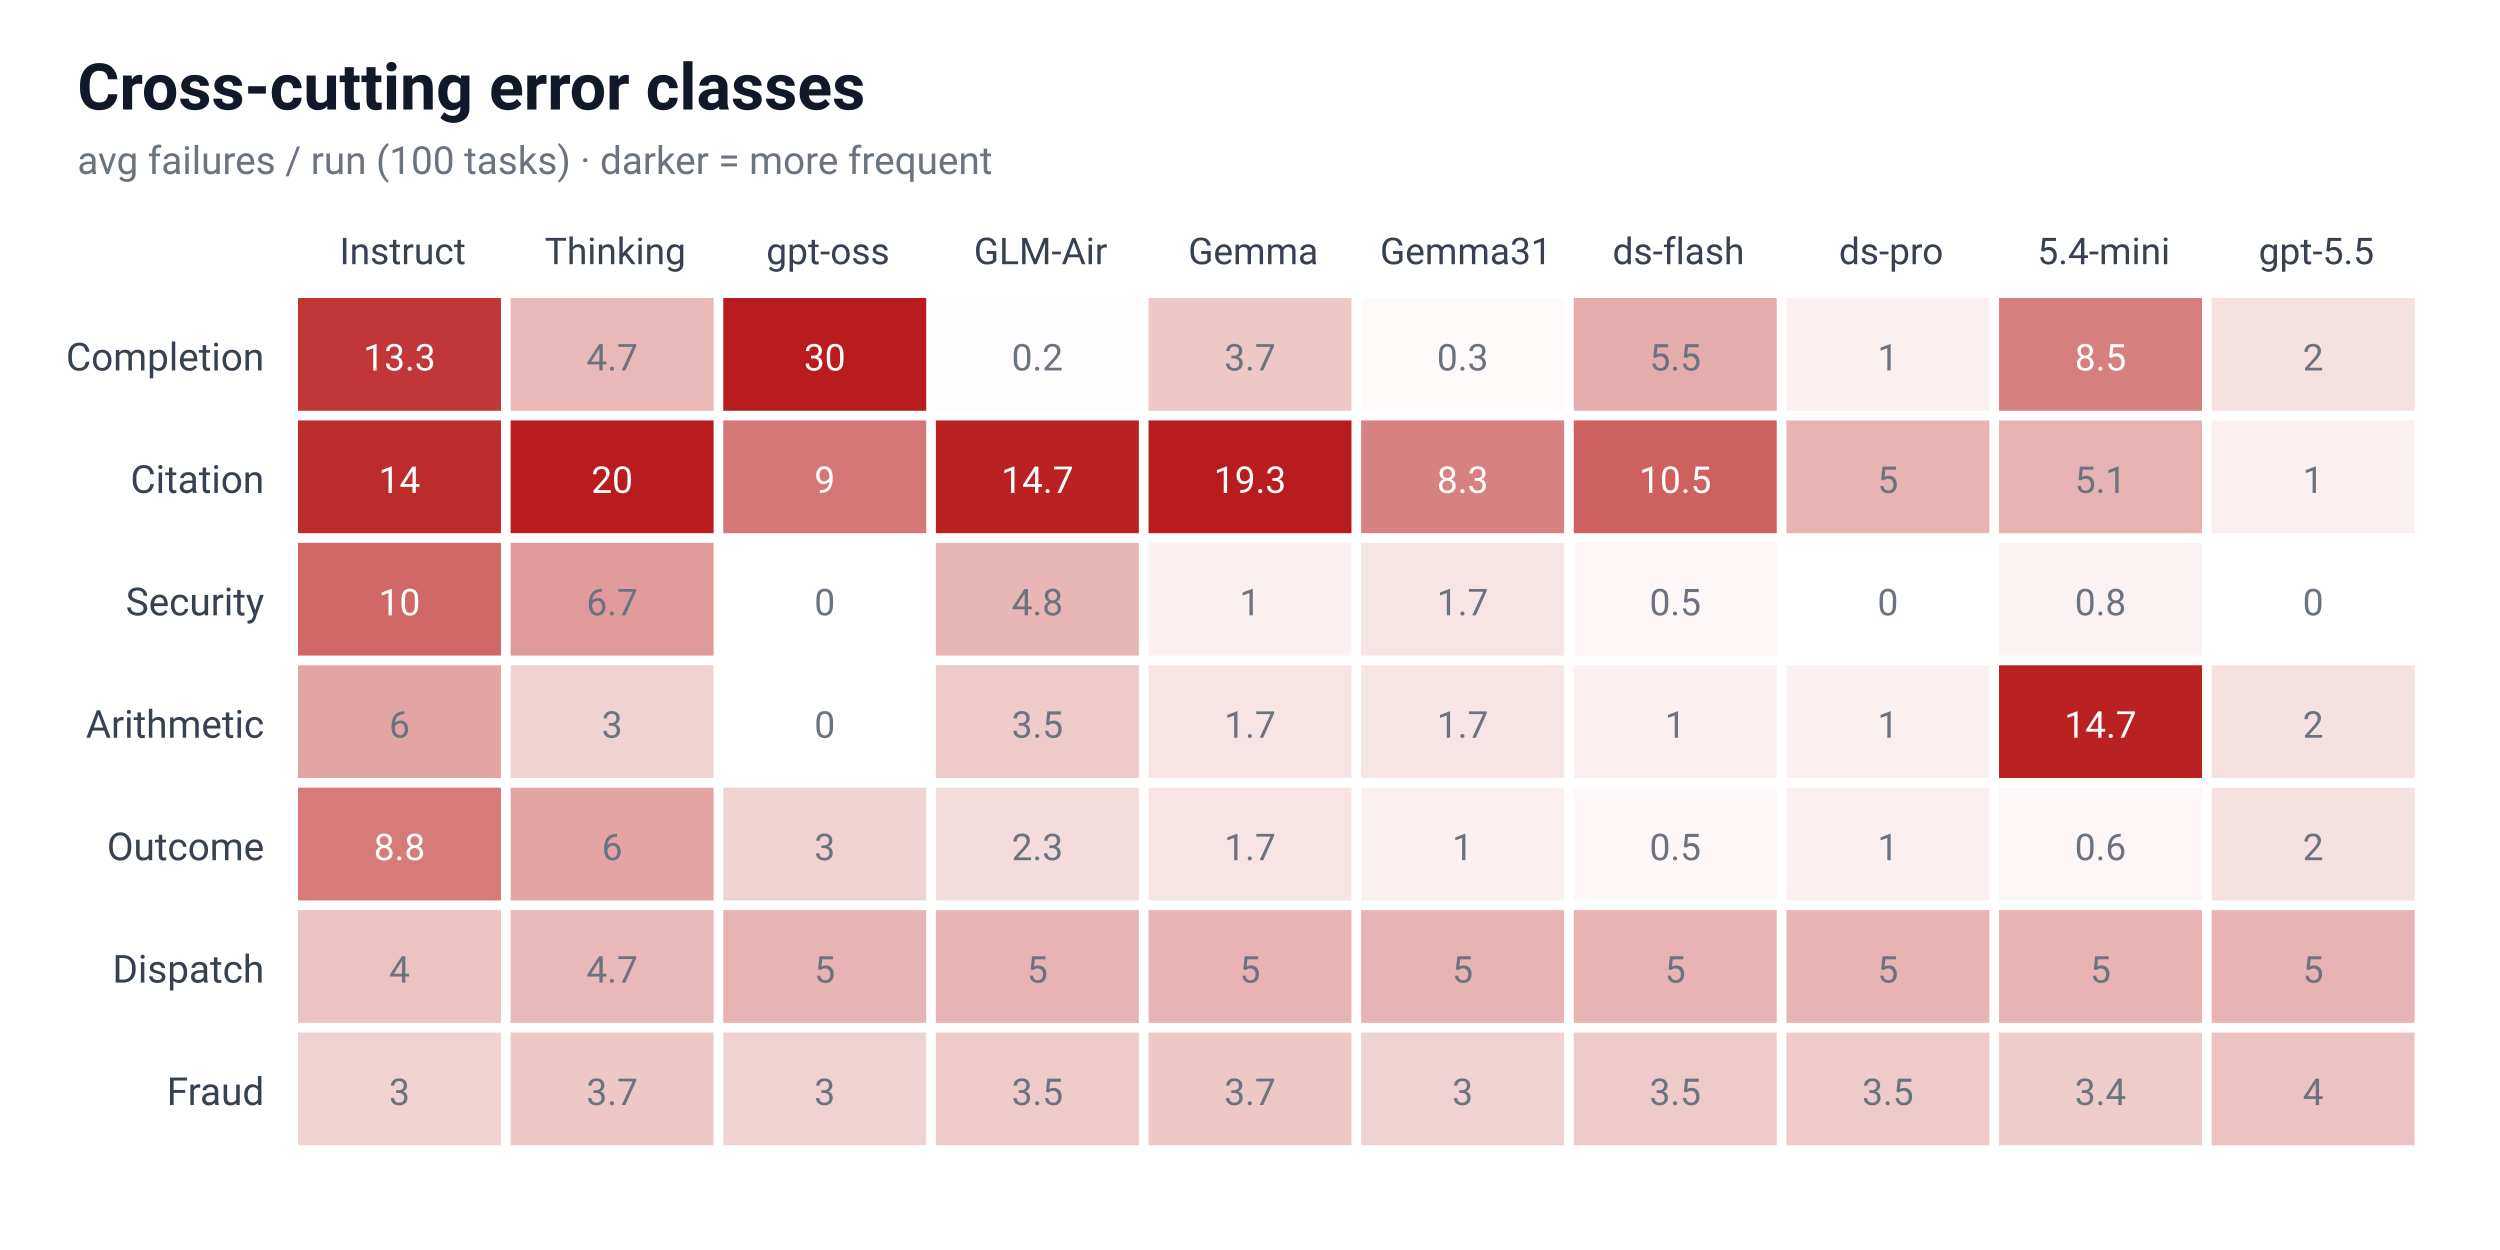
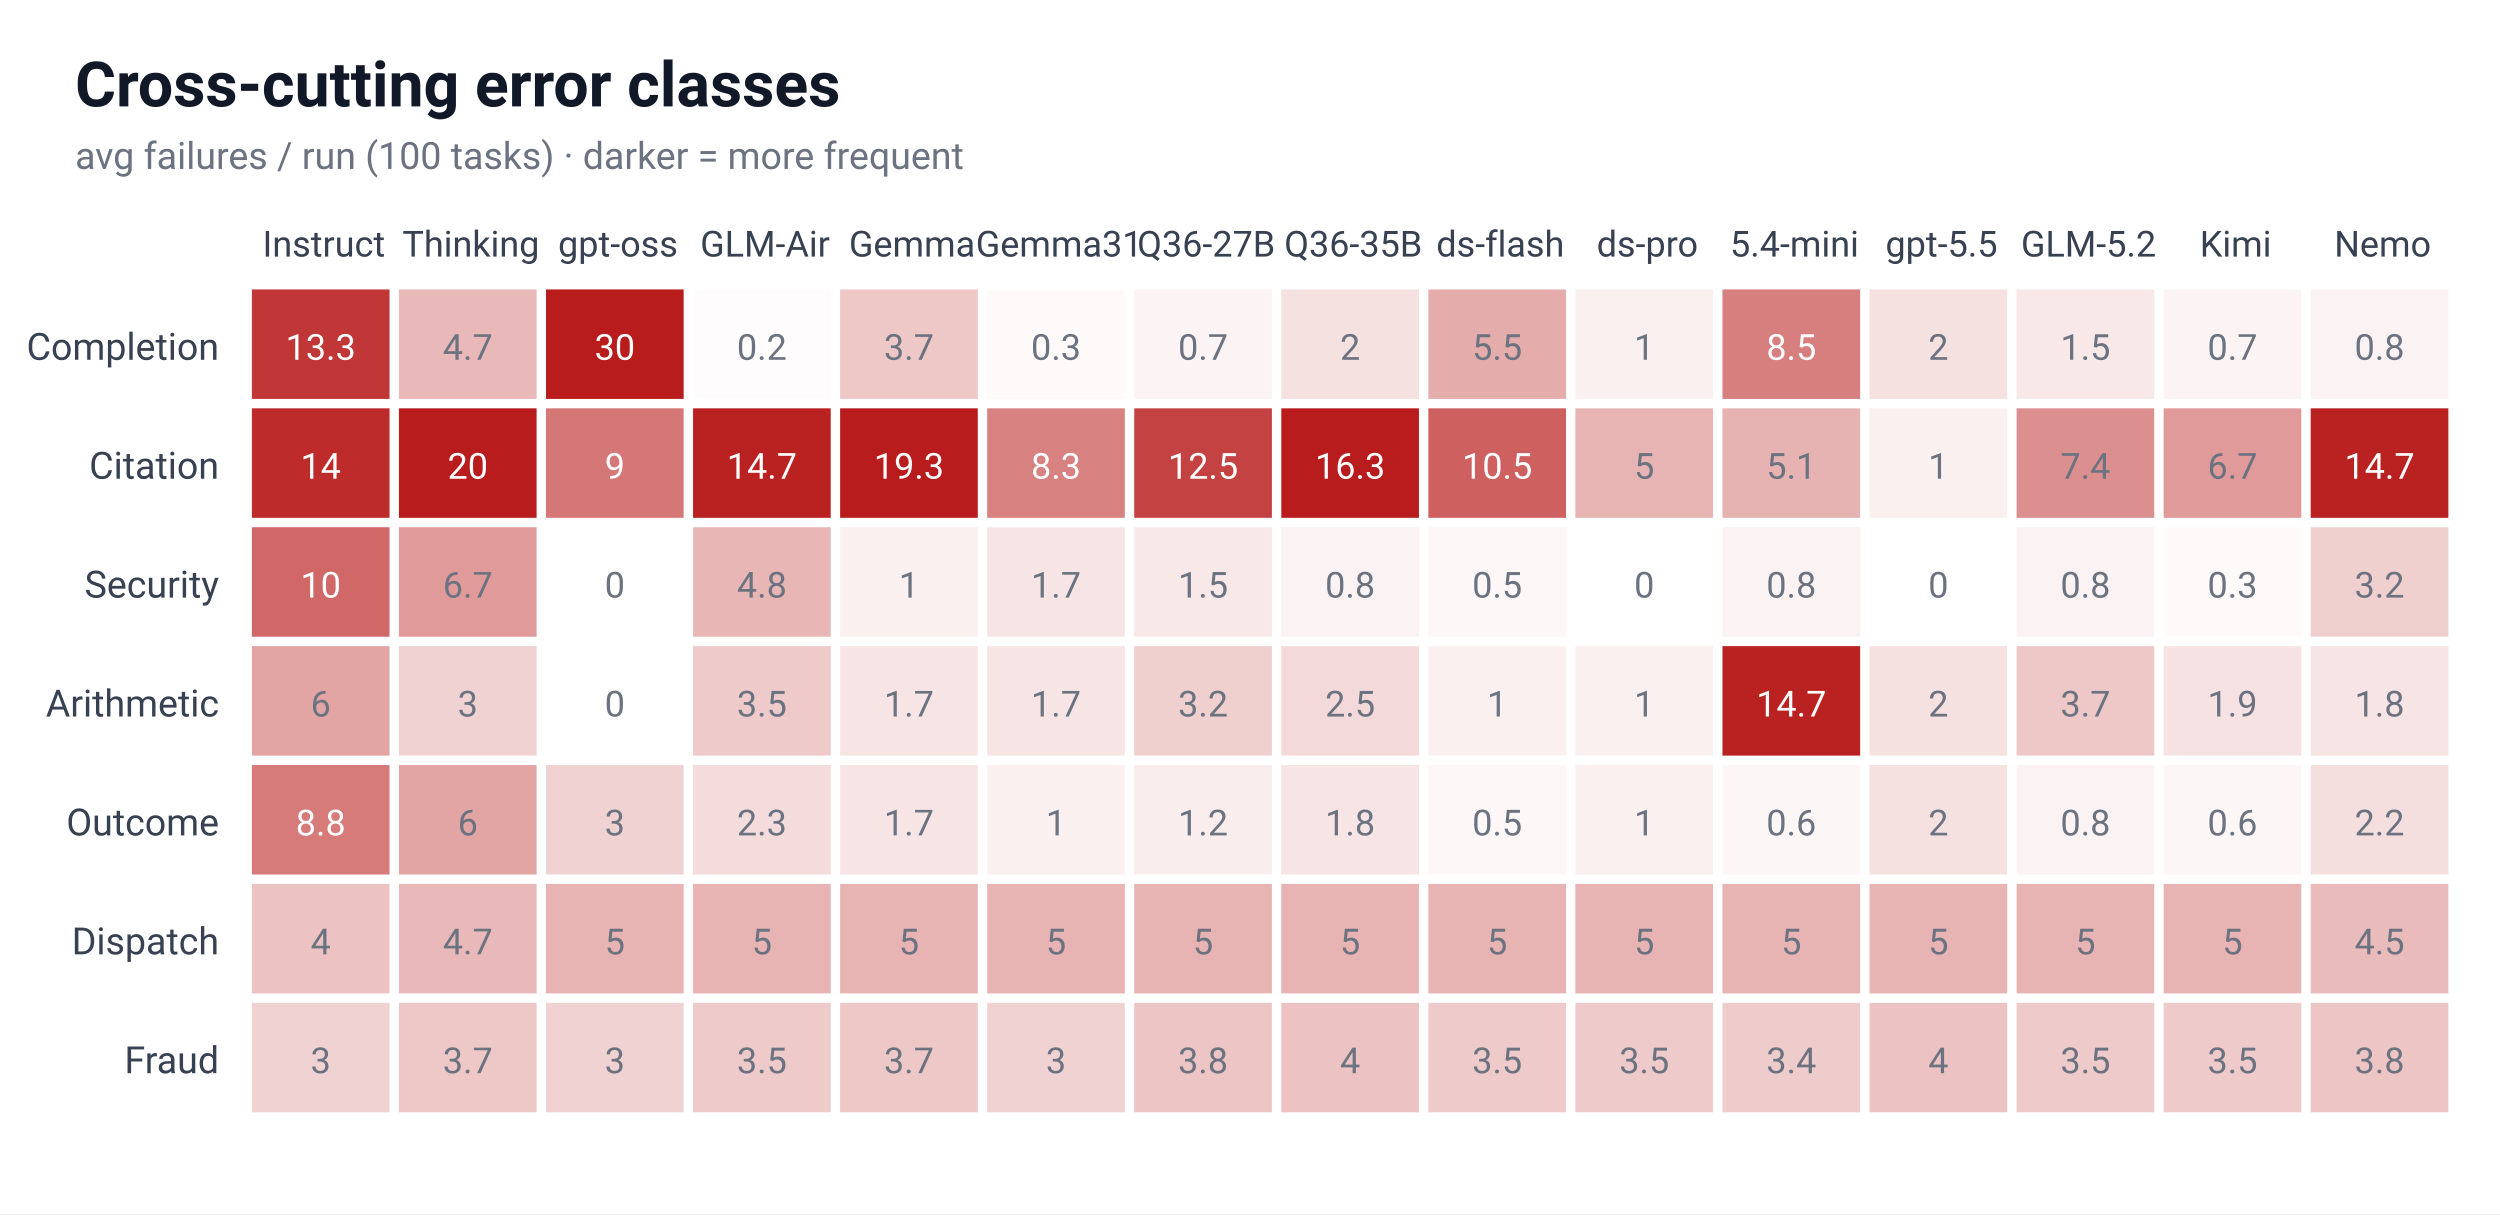
- <svg xmlns="http://www.w3.org/2000/svg" width="776" height="388" font-family="-apple-system,Segoe UI,Roboto,sans-serif">
-   <rect width="776" height="388" fill="#ffffff" />
+ <svg xmlns="http://www.w3.org/2000/svg" width="799" height="388" font-family="-apple-system,Segoe UI,Roboto,sans-serif">
+   <rect width="799" height="388" fill="#ffffff" />
  <text x="24" y="34" font-size="20" font-weight="700" fill="#111827">Cross-cutting error classes</text>
  <text x="24" y="54" font-size="12" fill="#6b7280">avg failures / run (100 tasks) · darker = more frequent</text>
-   <text x="125" y="82" font-size="11.5" fill="#374151" text-anchor="middle">Instruct</text>
-   <text x="191" y="82" font-size="11.5" fill="#374151" text-anchor="middle">Thinking</text>
-   <text x="257" y="82" font-size="11.5" fill="#374151" text-anchor="middle">gpt-oss</text>
-   <text x="323" y="82" font-size="11.5" fill="#374151" text-anchor="middle">GLM-Air</text>
-   <text x="389" y="82" font-size="11.5" fill="#374151" text-anchor="middle">Gemma</text>
-   <text x="455" y="82" font-size="11.5" fill="#374151" text-anchor="middle">Gemma31</text>
-   <text x="521" y="82" font-size="11.5" fill="#374151" text-anchor="middle">ds-flash</text>
-   <text x="587" y="82" font-size="11.5" fill="#374151" text-anchor="middle">ds-pro</text>
-   <text x="653" y="82" font-size="11.5" fill="#374151" text-anchor="middle">5.4-mini</text>
-   <text x="719" y="82" font-size="11.5" fill="#374151" text-anchor="middle">gpt-5.5</text>
-   <text x="82" y="115" font-size="12" fill="#374151" text-anchor="end">Completion</text>
-   <rect x="92" y="92" width="64" height="36" fill="rgb(193,54,54)" stroke="#ffffff" />
-   <text x="124" y="115" font-size="11.5" fill="#ffffff" text-anchor="middle">13.3</text>
-   <rect x="158" y="92" width="64" height="36" fill="rgb(233,184,184)" stroke="#ffffff" />
-   <text x="190" y="115" font-size="11.5" fill="#6b7280" text-anchor="middle">4.7</text>
-   <rect x="224" y="92" width="64" height="36" fill="rgb(185,28,28)" stroke="#ffffff" />
-   <text x="256" y="115" font-size="11.5" fill="#ffffff" text-anchor="middle">30</text>
-   <rect x="290" y="92" width="64" height="36" fill="rgb(254,252,252)" stroke="#ffffff" />
-   <text x="322" y="115" font-size="11.5" fill="#6b7280" text-anchor="middle">0.2</text>
-   <rect x="356" y="92" width="64" height="36" fill="rgb(238,199,199)" stroke="#ffffff" />
-   <text x="388" y="115" font-size="11.5" fill="#6b7280" text-anchor="middle">3.7</text>
-   <rect x="422" y="92" width="64" height="36" fill="rgb(254,250,250)" stroke="#ffffff" />
-   <text x="454" y="115" font-size="11.5" fill="#6b7280" text-anchor="middle">0.3</text>
-   <rect x="488" y="92" width="64" height="36" fill="rgb(229,172,172)" stroke="#ffffff" />
-   <text x="520" y="115" font-size="11.5" fill="#6b7280" text-anchor="middle">5.5</text>
-   <rect x="554" y="92" width="64" height="36" fill="rgb(250,240,240)" stroke="#ffffff" />
-   <text x="586" y="115" font-size="11.5" fill="#6b7280" text-anchor="middle">1</text>
-   <rect x="620" y="92" width="64" height="36" fill="rgb(215,126,126)" stroke="#ffffff" />
-   <text x="652" y="115" font-size="11.5" fill="#ffffff" text-anchor="middle">8.5</text>
-   <rect x="686" y="92" width="64" height="36" fill="rgb(246,225,225)" stroke="#ffffff" />
-   <text x="718" y="115" font-size="11.5" fill="#6b7280" text-anchor="middle">2</text>
-   <text x="82" y="153" font-size="12" fill="#374151" text-anchor="end">Citation</text>
-   <rect x="92" y="130" width="64" height="36" fill="rgb(190,43,43)" stroke="#ffffff" />
-   <text x="124" y="153" font-size="11.5" fill="#ffffff" text-anchor="middle">14</text>
-   <rect x="158" y="130" width="64" height="36" fill="rgb(185,28,28)" stroke="#ffffff" />
-   <text x="190" y="153" font-size="11.5" fill="#ffffff" text-anchor="middle">20</text>
-   <rect x="224" y="130" width="64" height="36" fill="rgb(213,119,119)" stroke="#ffffff" />
-   <text x="256" y="153" font-size="11.5" fill="#ffffff" text-anchor="middle">9</text>
-   <rect x="290" y="130" width="64" height="36" fill="rgb(186,33,33)" stroke="#ffffff" />
-   <text x="322" y="153" font-size="11.5" fill="#ffffff" text-anchor="middle">14.7</text>
-   <rect x="356" y="130" width="64" height="36" fill="rgb(185,28,28)" stroke="#ffffff" />
-   <text x="388" y="153" font-size="11.5" fill="#ffffff" text-anchor="middle">19.3</text>
-   <rect x="422" y="130" width="64" height="36" fill="rgb(216,129,129)" stroke="#ffffff" />
-   <text x="454" y="153" font-size="11.5" fill="#ffffff" text-anchor="middle">8.3</text>
-   <rect x="488" y="130" width="64" height="36" fill="rgb(206,96,96)" stroke="#ffffff" />
-   <text x="520" y="153" font-size="11.5" fill="#ffffff" text-anchor="middle">10.5</text>
-   <rect x="554" y="130" width="64" height="36" fill="rgb(232,179,179)" stroke="#ffffff" />
-   <text x="586" y="153" font-size="11.5" fill="#6b7280" text-anchor="middle">5</text>
-   <rect x="620" y="130" width="64" height="36" fill="rgb(231,178,178)" stroke="#ffffff" />
-   <text x="652" y="153" font-size="11.5" fill="#6b7280" text-anchor="middle">5.1</text>
-   <rect x="686" y="130" width="64" height="36" fill="rgb(250,240,240)" stroke="#ffffff" />
-   <text x="718" y="153" font-size="11.5" fill="#6b7280" text-anchor="middle">1</text>
-   <text x="82" y="191" font-size="12" fill="#374151" text-anchor="end">Security</text>
-   <rect x="92" y="168" width="64" height="36" fill="rgb(208,104,104)" stroke="#ffffff" />
-   <text x="124" y="191" font-size="11.5" fill="#ffffff" text-anchor="middle">10</text>
-   <rect x="158" y="168" width="64" height="36" fill="rgb(224,154,154)" stroke="#ffffff" />
-   <text x="190" y="191" font-size="11.5" fill="#6b7280" text-anchor="middle">6.7</text>
-   <rect x="224" y="168" width="64" height="36" fill="rgb(255,255,255)" stroke="#ffffff" />
-   <text x="256" y="191" font-size="11.5" fill="#6b7280" text-anchor="middle">0</text>
-   <rect x="290" y="168" width="64" height="36" fill="rgb(233,182,182)" stroke="#ffffff" />
-   <text x="322" y="191" font-size="11.5" fill="#6b7280" text-anchor="middle">4.8</text>
-   <rect x="356" y="168" width="64" height="36" fill="rgb(250,240,240)" stroke="#ffffff" />
-   <text x="388" y="191" font-size="11.5" fill="#6b7280" text-anchor="middle">1</text>
-   <rect x="422" y="168" width="64" height="36" fill="rgb(247,229,229)" stroke="#ffffff" />
-   <text x="454" y="191" font-size="11.5" fill="#6b7280" text-anchor="middle">1.7</text>
-   <rect x="488" y="168" width="64" height="36" fill="rgb(253,247,247)" stroke="#ffffff" />
-   <text x="520" y="191" font-size="11.5" fill="#6b7280" text-anchor="middle">0.5</text>
-   <rect x="554" y="168" width="64" height="36" fill="rgb(255,255,255)" stroke="#ffffff" />
-   <text x="586" y="191" font-size="11.5" fill="#6b7280" text-anchor="middle">0</text>
-   <rect x="620" y="168" width="64" height="36" fill="rgb(251,243,243)" stroke="#ffffff" />
-   <text x="652" y="191" font-size="11.5" fill="#6b7280" text-anchor="middle">0.8</text>
-   <rect x="686" y="168" width="64" height="36" fill="rgb(255,255,255)" stroke="#ffffff" />
-   <text x="718" y="191" font-size="11.5" fill="#6b7280" text-anchor="middle">0</text>
-   <text x="82" y="229" font-size="12" fill="#374151" text-anchor="end">Arithmetic</text>
-   <rect x="92" y="206" width="64" height="36" fill="rgb(227,164,164)" stroke="#ffffff" />
-   <text x="124" y="229" font-size="11.5" fill="#6b7280" text-anchor="middle">6</text>
-   <rect x="158" y="206" width="64" height="36" fill="rgb(241,210,210)" stroke="#ffffff" />
-   <text x="190" y="229" font-size="11.5" fill="#6b7280" text-anchor="middle">3</text>
-   <rect x="224" y="206" width="64" height="36" fill="rgb(255,255,255)" stroke="#ffffff" />
-   <text x="256" y="229" font-size="11.5" fill="#6b7280" text-anchor="middle">0</text>
-   <rect x="290" y="206" width="64" height="36" fill="rgb(239,202,202)" stroke="#ffffff" />
-   <text x="322" y="229" font-size="11.5" fill="#6b7280" text-anchor="middle">3.5</text>
-   <rect x="356" y="206" width="64" height="36" fill="rgb(247,229,229)" stroke="#ffffff" />
-   <text x="388" y="229" font-size="11.5" fill="#6b7280" text-anchor="middle">1.7</text>
-   <rect x="422" y="206" width="64" height="36" fill="rgb(247,229,229)" stroke="#ffffff" />
-   <text x="454" y="229" font-size="11.5" fill="#6b7280" text-anchor="middle">1.7</text>
-   <rect x="488" y="206" width="64" height="36" fill="rgb(250,240,240)" stroke="#ffffff" />
-   <text x="520" y="229" font-size="11.5" fill="#6b7280" text-anchor="middle">1</text>
-   <rect x="554" y="206" width="64" height="36" fill="rgb(250,240,240)" stroke="#ffffff" />
-   <text x="586" y="229" font-size="11.5" fill="#6b7280" text-anchor="middle">1</text>
-   <rect x="620" y="206" width="64" height="36" fill="rgb(186,33,33)" stroke="#ffffff" />
-   <text x="652" y="229" font-size="11.5" fill="#ffffff" text-anchor="middle">14.7</text>
-   <rect x="686" y="206" width="64" height="36" fill="rgb(246,225,225)" stroke="#ffffff" />
-   <text x="718" y="229" font-size="11.5" fill="#6b7280" text-anchor="middle">2</text>
-   <text x="82" y="267" font-size="12" fill="#374151" text-anchor="end">Outcome</text>
-   <rect x="92" y="244" width="64" height="36" fill="rgb(214,122,122)" stroke="#ffffff" />
-   <text x="124" y="267" font-size="11.5" fill="#ffffff" text-anchor="middle">8.8</text>
-   <rect x="158" y="244" width="64" height="36" fill="rgb(227,164,164)" stroke="#ffffff" />
-   <text x="190" y="267" font-size="11.5" fill="#6b7280" text-anchor="middle">6</text>
-   <rect x="224" y="244" width="64" height="36" fill="rgb(241,210,210)" stroke="#ffffff" />
-   <text x="256" y="267" font-size="11.5" fill="#6b7280" text-anchor="middle">3</text>
-   <rect x="290" y="244" width="64" height="36" fill="rgb(244,220,220)" stroke="#ffffff" />
-   <text x="322" y="267" font-size="11.5" fill="#6b7280" text-anchor="middle">2.3</text>
-   <rect x="356" y="244" width="64" height="36" fill="rgb(247,229,229)" stroke="#ffffff" />
-   <text x="388" y="267" font-size="11.5" fill="#6b7280" text-anchor="middle">1.7</text>
-   <rect x="422" y="244" width="64" height="36" fill="rgb(250,240,240)" stroke="#ffffff" />
-   <text x="454" y="267" font-size="11.5" fill="#6b7280" text-anchor="middle">1</text>
-   <rect x="488" y="244" width="64" height="36" fill="rgb(253,247,247)" stroke="#ffffff" />
-   <text x="520" y="267" font-size="11.5" fill="#6b7280" text-anchor="middle">0.5</text>
-   <rect x="554" y="244" width="64" height="36" fill="rgb(250,240,240)" stroke="#ffffff" />
-   <text x="586" y="267" font-size="11.5" fill="#6b7280" text-anchor="middle">1</text>
-   <rect x="620" y="244" width="64" height="36" fill="rgb(252,246,246)" stroke="#ffffff" />
-   <text x="652" y="267" font-size="11.5" fill="#6b7280" text-anchor="middle">0.6</text>
-   <rect x="686" y="244" width="64" height="36" fill="rgb(246,225,225)" stroke="#ffffff" />
-   <text x="718" y="267" font-size="11.5" fill="#6b7280" text-anchor="middle">2</text>
-   <text x="82" y="305" font-size="12" fill="#374151" text-anchor="end">Dispatch</text>
-   <rect x="92" y="282" width="64" height="36" fill="rgb(236,194,194)" stroke="#ffffff" />
-   <text x="124" y="305" font-size="11.5" fill="#6b7280" text-anchor="middle">4</text>
-   <rect x="158" y="282" width="64" height="36" fill="rgb(233,184,184)" stroke="#ffffff" />
-   <text x="190" y="305" font-size="11.5" fill="#6b7280" text-anchor="middle">4.7</text>
-   <rect x="224" y="282" width="64" height="36" fill="rgb(232,179,179)" stroke="#ffffff" />
-   <text x="256" y="305" font-size="11.5" fill="#6b7280" text-anchor="middle">5</text>
-   <rect x="290" y="282" width="64" height="36" fill="rgb(232,179,179)" stroke="#ffffff" />
-   <text x="322" y="305" font-size="11.5" fill="#6b7280" text-anchor="middle">5</text>
-   <rect x="356" y="282" width="64" height="36" fill="rgb(232,179,179)" stroke="#ffffff" />
-   <text x="388" y="305" font-size="11.5" fill="#6b7280" text-anchor="middle">5</text>
-   <rect x="422" y="282" width="64" height="36" fill="rgb(232,179,179)" stroke="#ffffff" />
-   <text x="454" y="305" font-size="11.5" fill="#6b7280" text-anchor="middle">5</text>
-   <rect x="488" y="282" width="64" height="36" fill="rgb(232,179,179)" stroke="#ffffff" />
-   <text x="520" y="305" font-size="11.5" fill="#6b7280" text-anchor="middle">5</text>
-   <rect x="554" y="282" width="64" height="36" fill="rgb(232,179,179)" stroke="#ffffff" />
-   <text x="586" y="305" font-size="11.5" fill="#6b7280" text-anchor="middle">5</text>
-   <rect x="620" y="282" width="64" height="36" fill="rgb(232,179,179)" stroke="#ffffff" />
-   <text x="652" y="305" font-size="11.5" fill="#6b7280" text-anchor="middle">5</text>
-   <rect x="686" y="282" width="64" height="36" fill="rgb(232,179,179)" stroke="#ffffff" />
-   <text x="718" y="305" font-size="11.5" fill="#6b7280" text-anchor="middle">5</text>
-   <text x="82" y="343" font-size="12" fill="#374151" text-anchor="end">Fraud</text>
-   <rect x="92" y="320" width="64" height="36" fill="rgb(241,210,210)" stroke="#ffffff" />
-   <text x="124" y="343" font-size="11.5" fill="#6b7280" text-anchor="middle">3</text>
-   <rect x="158" y="320" width="64" height="36" fill="rgb(238,199,199)" stroke="#ffffff" />
-   <text x="190" y="343" font-size="11.5" fill="#6b7280" text-anchor="middle">3.7</text>
-   <rect x="224" y="320" width="64" height="36" fill="rgb(241,210,210)" stroke="#ffffff" />
-   <text x="256" y="343" font-size="11.5" fill="#6b7280" text-anchor="middle">3</text>
-   <rect x="290" y="320" width="64" height="36" fill="rgb(239,202,202)" stroke="#ffffff" />
-   <text x="322" y="343" font-size="11.5" fill="#6b7280" text-anchor="middle">3.5</text>
-   <rect x="356" y="320" width="64" height="36" fill="rgb(238,199,199)" stroke="#ffffff" />
-   <text x="388" y="343" font-size="11.5" fill="#6b7280" text-anchor="middle">3.7</text>
-   <rect x="422" y="320" width="64" height="36" fill="rgb(241,210,210)" stroke="#ffffff" />
-   <text x="454" y="343" font-size="11.5" fill="#6b7280" text-anchor="middle">3</text>
-   <rect x="488" y="320" width="64" height="36" fill="rgb(239,202,202)" stroke="#ffffff" />
-   <text x="520" y="343" font-size="11.5" fill="#6b7280" text-anchor="middle">3.5</text>
-   <rect x="554" y="320" width="64" height="36" fill="rgb(239,202,202)" stroke="#ffffff" />
-   <text x="586" y="343" font-size="11.5" fill="#6b7280" text-anchor="middle">3.5</text>
-   <rect x="620" y="320" width="64" height="36" fill="rgb(239,204,204)" stroke="#ffffff" />
-   <text x="652" y="343" font-size="11.5" fill="#6b7280" text-anchor="middle">3.4</text>
-   <rect x="686" y="320" width="64" height="36" fill="rgb(236,194,194)" stroke="#ffffff" />
-   <text x="718" y="343" font-size="11.5" fill="#6b7280" text-anchor="middle">4</text>
+   <text x="103.5" y="82" font-size="11.5" fill="#374151" text-anchor="middle">Instruct</text>
+   <text x="150.5" y="82" font-size="11.5" fill="#374151" text-anchor="middle">Thinking</text>
+   <text x="197.5" y="82" font-size="11.5" fill="#374151" text-anchor="middle">gpt-oss</text>
+   <text x="244.5" y="82" font-size="11.5" fill="#374151" text-anchor="middle">GLM-Air</text>
+   <text x="291.5" y="82" font-size="11.5" fill="#374151" text-anchor="middle">Gemma</text>
+   <text x="338.5" y="82" font-size="11.5" fill="#374151" text-anchor="middle">Gemma31</text>
+   <text x="385.5" y="82" font-size="11.5" fill="#374151" text-anchor="middle">Q36-27B</text>
+   <text x="432.5" y="82" font-size="11.5" fill="#374151" text-anchor="middle">Q36-35B</text>
+   <text x="479.5" y="82" font-size="11.5" fill="#374151" text-anchor="middle">ds-flash</text>
+   <text x="526.5" y="82" font-size="11.5" fill="#374151" text-anchor="middle">ds-pro</text>
+   <text x="573.5" y="82" font-size="11.5" fill="#374151" text-anchor="middle">5.4-mini</text>
+   <text x="620.5" y="82" font-size="11.5" fill="#374151" text-anchor="middle">gpt-5.5</text>
+   <text x="667.5" y="82" font-size="11.5" fill="#374151" text-anchor="middle">GLM-5.2</text>
+   <text x="714.5" y="82" font-size="11.5" fill="#374151" text-anchor="middle">Kimi</text>
+   <text x="761.5" y="82" font-size="11.5" fill="#374151" text-anchor="middle">Nemo</text>
+   <text x="70" y="115" font-size="12" fill="#374151" text-anchor="end">Completion</text>
+   <rect x="80" y="92" width="45" height="36" fill="rgb(193,54,54)" stroke="#ffffff" />
+   <text x="102.5" y="115" font-size="11.5" fill="#ffffff" text-anchor="middle">13.3</text>
+   <rect x="127" y="92" width="45" height="36" fill="rgb(233,184,184)" stroke="#ffffff" />
+   <text x="149.5" y="115" font-size="11.5" fill="#6b7280" text-anchor="middle">4.7</text>
+   <rect x="174" y="92" width="45" height="36" fill="rgb(185,28,28)" stroke="#ffffff" />
+   <text x="196.5" y="115" font-size="11.5" fill="#ffffff" text-anchor="middle">30</text>
+   <rect x="221" y="92" width="45" height="36" fill="rgb(254,252,252)" stroke="#ffffff" />
+   <text x="243.5" y="115" font-size="11.5" fill="#6b7280" text-anchor="middle">0.2</text>
+   <rect x="268" y="92" width="45" height="36" fill="rgb(238,199,199)" stroke="#ffffff" />
+   <text x="290.5" y="115" font-size="11.5" fill="#6b7280" text-anchor="middle">3.7</text>
+   <rect x="315" y="92" width="45" height="36" fill="rgb(254,250,250)" stroke="#ffffff" />
+   <text x="337.5" y="115" font-size="11.5" fill="#6b7280" text-anchor="middle">0.3</text>
+   <rect x="362" y="92" width="45" height="36" fill="rgb(252,244,244)" stroke="#ffffff" />
+   <text x="384.5" y="115" font-size="11.5" fill="#6b7280" text-anchor="middle">0.7</text>
+   <rect x="409" y="92" width="45" height="36" fill="rgb(246,225,225)" stroke="#ffffff" />
+   <text x="431.5" y="115" font-size="11.5" fill="#6b7280" text-anchor="middle">2</text>
+   <rect x="456" y="92" width="45" height="36" fill="rgb(229,172,172)" stroke="#ffffff" />
+   <text x="478.5" y="115" font-size="11.5" fill="#6b7280" text-anchor="middle">5.5</text>
+   <rect x="503" y="92" width="45" height="36" fill="rgb(250,240,240)" stroke="#ffffff" />
+   <text x="525.5" y="115" font-size="11.5" fill="#6b7280" text-anchor="middle">1</text>
+   <rect x="550" y="92" width="45" height="36" fill="rgb(215,126,126)" stroke="#ffffff" />
+   <text x="572.5" y="115" font-size="11.5" fill="#ffffff" text-anchor="middle">8.5</text>
+   <rect x="597" y="92" width="45" height="36" fill="rgb(246,225,225)" stroke="#ffffff" />
+   <text x="619.5" y="115" font-size="11.5" fill="#6b7280" text-anchor="middle">2</text>
+   <rect x="644" y="92" width="45" height="36" fill="rgb(248,232,232)" stroke="#ffffff" />
+   <text x="666.5" y="115" font-size="11.5" fill="#6b7280" text-anchor="middle">1.5</text>
+   <rect x="691" y="92" width="45" height="36" fill="rgb(252,244,244)" stroke="#ffffff" />
+   <text x="713.5" y="115" font-size="11.5" fill="#6b7280" text-anchor="middle">0.7</text>
+   <rect x="738" y="92" width="45" height="36" fill="rgb(251,243,243)" stroke="#ffffff" />
+   <text x="760.5" y="115" font-size="11.5" fill="#6b7280" text-anchor="middle">0.8</text>
+   <text x="70" y="153" font-size="12" fill="#374151" text-anchor="end">Citation</text>
+   <rect x="80" y="130" width="45" height="36" fill="rgb(190,43,43)" stroke="#ffffff" />
+   <text x="102.5" y="153" font-size="11.5" fill="#ffffff" text-anchor="middle">14</text>
+   <rect x="127" y="130" width="45" height="36" fill="rgb(185,28,28)" stroke="#ffffff" />
+   <text x="149.5" y="153" font-size="11.5" fill="#ffffff" text-anchor="middle">20</text>
+   <rect x="174" y="130" width="45" height="36" fill="rgb(213,119,119)" stroke="#ffffff" />
+   <text x="196.5" y="153" font-size="11.5" fill="#ffffff" text-anchor="middle">9</text>
+   <rect x="221" y="130" width="45" height="36" fill="rgb(186,33,33)" stroke="#ffffff" />
+   <text x="243.5" y="153" font-size="11.5" fill="#ffffff" text-anchor="middle">14.7</text>
+   <rect x="268" y="130" width="45" height="36" fill="rgb(185,28,28)" stroke="#ffffff" />
+   <text x="290.5" y="153" font-size="11.5" fill="#ffffff" text-anchor="middle">19.3</text>
+   <rect x="315" y="130" width="45" height="36" fill="rgb(216,129,129)" stroke="#ffffff" />
+   <text x="337.5" y="153" font-size="11.5" fill="#ffffff" text-anchor="middle">8.3</text>
+   <rect x="362" y="130" width="45" height="36" fill="rgb(197,66,66)" stroke="#ffffff" />
+   <text x="384.5" y="153" font-size="11.5" fill="#ffffff" text-anchor="middle">12.5</text>
+   <rect x="409" y="130" width="45" height="36" fill="rgb(185,28,28)" stroke="#ffffff" />
+   <text x="431.5" y="153" font-size="11.5" fill="#ffffff" text-anchor="middle">16.3</text>
+   <rect x="456" y="130" width="45" height="36" fill="rgb(206,96,96)" stroke="#ffffff" />
+   <text x="478.5" y="153" font-size="11.5" fill="#ffffff" text-anchor="middle">10.5</text>
+   <rect x="503" y="130" width="45" height="36" fill="rgb(232,179,179)" stroke="#ffffff" />
+   <text x="525.5" y="153" font-size="11.5" fill="#6b7280" text-anchor="middle">5</text>
+   <rect x="550" y="130" width="45" height="36" fill="rgb(231,178,178)" stroke="#ffffff" />
+   <text x="572.5" y="153" font-size="11.5" fill="#6b7280" text-anchor="middle">5.1</text>
+   <rect x="597" y="130" width="45" height="36" fill="rgb(250,240,240)" stroke="#ffffff" />
+   <text x="619.5" y="153" font-size="11.5" fill="#6b7280" text-anchor="middle">1</text>
+   <rect x="644" y="130" width="45" height="36" fill="rgb(220,143,143)" stroke="#ffffff" />
+   <text x="666.5" y="153" font-size="11.5" fill="#6b7280" text-anchor="middle">7.4</text>
+   <rect x="691" y="130" width="45" height="36" fill="rgb(224,154,154)" stroke="#ffffff" />
+   <text x="713.5" y="153" font-size="11.5" fill="#6b7280" text-anchor="middle">6.7</text>
+   <rect x="738" y="130" width="45" height="36" fill="rgb(186,33,33)" stroke="#ffffff" />
+   <text x="760.5" y="153" font-size="11.5" fill="#ffffff" text-anchor="middle">14.7</text>
+   <text x="70" y="191" font-size="12" fill="#374151" text-anchor="end">Security</text>
+   <rect x="80" y="168" width="45" height="36" fill="rgb(208,104,104)" stroke="#ffffff" />
+   <text x="102.5" y="191" font-size="11.5" fill="#ffffff" text-anchor="middle">10</text>
+   <rect x="127" y="168" width="45" height="36" fill="rgb(224,154,154)" stroke="#ffffff" />
+   <text x="149.5" y="191" font-size="11.5" fill="#6b7280" text-anchor="middle">6.7</text>
+   <rect x="174" y="168" width="45" height="36" fill="rgb(255,255,255)" stroke="#ffffff" />
+   <text x="196.5" y="191" font-size="11.5" fill="#6b7280" text-anchor="middle">0</text>
+   <rect x="221" y="168" width="45" height="36" fill="rgb(233,182,182)" stroke="#ffffff" />
+   <text x="243.5" y="191" font-size="11.5" fill="#6b7280" text-anchor="middle">4.8</text>
+   <rect x="268" y="168" width="45" height="36" fill="rgb(250,240,240)" stroke="#ffffff" />
+   <text x="290.5" y="191" font-size="11.5" fill="#6b7280" text-anchor="middle">1</text>
+   <rect x="315" y="168" width="45" height="36" fill="rgb(247,229,229)" stroke="#ffffff" />
+   <text x="337.5" y="191" font-size="11.5" fill="#6b7280" text-anchor="middle">1.7</text>
+   <rect x="362" y="168" width="45" height="36" fill="rgb(248,232,232)" stroke="#ffffff" />
+   <text x="384.5" y="191" font-size="11.5" fill="#6b7280" text-anchor="middle">1.5</text>
+   <rect x="409" y="168" width="45" height="36" fill="rgb(251,243,243)" stroke="#ffffff" />
+   <text x="431.5" y="191" font-size="11.5" fill="#6b7280" text-anchor="middle">0.8</text>
+   <rect x="456" y="168" width="45" height="36" fill="rgb(253,247,247)" stroke="#ffffff" />
+   <text x="478.5" y="191" font-size="11.5" fill="#6b7280" text-anchor="middle">0.5</text>
+   <rect x="503" y="168" width="45" height="36" fill="rgb(255,255,255)" stroke="#ffffff" />
+   <text x="525.5" y="191" font-size="11.5" fill="#6b7280" text-anchor="middle">0</text>
+   <rect x="550" y="168" width="45" height="36" fill="rgb(251,243,243)" stroke="#ffffff" />
+   <text x="572.5" y="191" font-size="11.5" fill="#6b7280" text-anchor="middle">0.8</text>
+   <rect x="597" y="168" width="45" height="36" fill="rgb(255,255,255)" stroke="#ffffff" />
+   <text x="619.5" y="191" font-size="11.5" fill="#6b7280" text-anchor="middle">0</text>
+   <rect x="644" y="168" width="45" height="36" fill="rgb(251,243,243)" stroke="#ffffff" />
+   <text x="666.5" y="191" font-size="11.5" fill="#6b7280" text-anchor="middle">0.8</text>
+   <rect x="691" y="168" width="45" height="36" fill="rgb(254,250,250)" stroke="#ffffff" />
+   <text x="713.5" y="191" font-size="11.5" fill="#6b7280" text-anchor="middle">0.3</text>
+   <rect x="738" y="168" width="45" height="36" fill="rgb(240,207,207)" stroke="#ffffff" />
+   <text x="760.5" y="191" font-size="11.5" fill="#6b7280" text-anchor="middle">3.2</text>
+   <text x="70" y="229" font-size="12" fill="#374151" text-anchor="end">Arithmetic</text>
+   <rect x="80" y="206" width="45" height="36" fill="rgb(227,164,164)" stroke="#ffffff" />
+   <text x="102.5" y="229" font-size="11.5" fill="#6b7280" text-anchor="middle">6</text>
+   <rect x="127" y="206" width="45" height="36" fill="rgb(241,210,210)" stroke="#ffffff" />
+   <text x="149.5" y="229" font-size="11.5" fill="#6b7280" text-anchor="middle">3</text>
+   <rect x="174" y="206" width="45" height="36" fill="rgb(255,255,255)" stroke="#ffffff" />
+   <text x="196.5" y="229" font-size="11.5" fill="#6b7280" text-anchor="middle">0</text>
+   <rect x="221" y="206" width="45" height="36" fill="rgb(239,202,202)" stroke="#ffffff" />
+   <text x="243.5" y="229" font-size="11.5" fill="#6b7280" text-anchor="middle">3.5</text>
+   <rect x="268" y="206" width="45" height="36" fill="rgb(247,229,229)" stroke="#ffffff" />
+   <text x="290.5" y="229" font-size="11.5" fill="#6b7280" text-anchor="middle">1.7</text>
+   <rect x="315" y="206" width="45" height="36" fill="rgb(247,229,229)" stroke="#ffffff" />
+   <text x="337.5" y="229" font-size="11.5" fill="#6b7280" text-anchor="middle">1.7</text>
+   <rect x="362" y="206" width="45" height="36" fill="rgb(240,207,207)" stroke="#ffffff" />
+   <text x="384.5" y="229" font-size="11.5" fill="#6b7280" text-anchor="middle">3.2</text>
+   <rect x="409" y="206" width="45" height="36" fill="rgb(243,217,217)" stroke="#ffffff" />
+   <text x="431.5" y="229" font-size="11.5" fill="#6b7280" text-anchor="middle">2.5</text>
+   <rect x="456" y="206" width="45" height="36" fill="rgb(250,240,240)" stroke="#ffffff" />
+   <text x="478.5" y="229" font-size="11.5" fill="#6b7280" text-anchor="middle">1</text>
+   <rect x="503" y="206" width="45" height="36" fill="rgb(250,240,240)" stroke="#ffffff" />
+   <text x="525.5" y="229" font-size="11.5" fill="#6b7280" text-anchor="middle">1</text>
+   <rect x="550" y="206" width="45" height="36" fill="rgb(186,33,33)" stroke="#ffffff" />
+   <text x="572.5" y="229" font-size="11.5" fill="#ffffff" text-anchor="middle">14.7</text>
+   <rect x="597" y="206" width="45" height="36" fill="rgb(246,225,225)" stroke="#ffffff" />
+   <text x="619.5" y="229" font-size="11.5" fill="#6b7280" text-anchor="middle">2</text>
+   <rect x="644" y="206" width="45" height="36" fill="rgb(238,199,199)" stroke="#ffffff" />
+   <text x="666.5" y="229" font-size="11.5" fill="#6b7280" text-anchor="middle">3.7</text>
+   <rect x="691" y="206" width="45" height="36" fill="rgb(246,226,226)" stroke="#ffffff" />
+   <text x="713.5" y="229" font-size="11.5" fill="#6b7280" text-anchor="middle">1.9</text>
+   <rect x="738" y="206" width="45" height="36" fill="rgb(247,228,228)" stroke="#ffffff" />
+   <text x="760.5" y="229" font-size="11.5" fill="#6b7280" text-anchor="middle">1.8</text>
+   <text x="70" y="267" font-size="12" fill="#374151" text-anchor="end">Outcome</text>
+   <rect x="80" y="244" width="45" height="36" fill="rgb(214,122,122)" stroke="#ffffff" />
+   <text x="102.5" y="267" font-size="11.5" fill="#ffffff" text-anchor="middle">8.8</text>
+   <rect x="127" y="244" width="45" height="36" fill="rgb(227,164,164)" stroke="#ffffff" />
+   <text x="149.5" y="267" font-size="11.5" fill="#6b7280" text-anchor="middle">6</text>
+   <rect x="174" y="244" width="45" height="36" fill="rgb(241,210,210)" stroke="#ffffff" />
+   <text x="196.5" y="267" font-size="11.5" fill="#6b7280" text-anchor="middle">3</text>
+   <rect x="221" y="244" width="45" height="36" fill="rgb(244,220,220)" stroke="#ffffff" />
+   <text x="243.5" y="267" font-size="11.5" fill="#6b7280" text-anchor="middle">2.3</text>
+   <rect x="268" y="244" width="45" height="36" fill="rgb(247,229,229)" stroke="#ffffff" />
+   <text x="290.5" y="267" font-size="11.5" fill="#6b7280" text-anchor="middle">1.7</text>
+   <rect x="315" y="244" width="45" height="36" fill="rgb(250,240,240)" stroke="#ffffff" />
+   <text x="337.5" y="267" font-size="11.5" fill="#6b7280" text-anchor="middle">1</text>
+   <rect x="362" y="244" width="45" height="36" fill="rgb(249,237,237)" stroke="#ffffff" />
+   <text x="384.5" y="267" font-size="11.5" fill="#6b7280" text-anchor="middle">1.2</text>
+   <rect x="409" y="244" width="45" height="36" fill="rgb(247,228,228)" stroke="#ffffff" />
+   <text x="431.5" y="267" font-size="11.5" fill="#6b7280" text-anchor="middle">1.8</text>
+   <rect x="456" y="244" width="45" height="36" fill="rgb(253,247,247)" stroke="#ffffff" />
+   <text x="478.5" y="267" font-size="11.5" fill="#6b7280" text-anchor="middle">0.5</text>
+   <rect x="503" y="244" width="45" height="36" fill="rgb(250,240,240)" stroke="#ffffff" />
+   <text x="525.5" y="267" font-size="11.5" fill="#6b7280" text-anchor="middle">1</text>
+   <rect x="550" y="244" width="45" height="36" fill="rgb(252,246,246)" stroke="#ffffff" />
+   <text x="572.5" y="267" font-size="11.5" fill="#6b7280" text-anchor="middle">0.6</text>
+   <rect x="597" y="244" width="45" height="36" fill="rgb(246,225,225)" stroke="#ffffff" />
+   <text x="619.5" y="267" font-size="11.5" fill="#6b7280" text-anchor="middle">2</text>
+   <rect x="644" y="244" width="45" height="36" fill="rgb(251,243,243)" stroke="#ffffff" />
+   <text x="666.5" y="267" font-size="11.5" fill="#6b7280" text-anchor="middle">0.8</text>
+   <rect x="691" y="244" width="45" height="36" fill="rgb(252,246,246)" stroke="#ffffff" />
+   <text x="713.5" y="267" font-size="11.5" fill="#6b7280" text-anchor="middle">0.6</text>
+   <rect x="738" y="244" width="45" height="36" fill="rgb(245,222,222)" stroke="#ffffff" />
+   <text x="760.5" y="267" font-size="11.5" fill="#6b7280" text-anchor="middle">2.2</text>
+   <text x="70" y="305" font-size="12" fill="#374151" text-anchor="end">Dispatch</text>
+   <rect x="80" y="282" width="45" height="36" fill="rgb(236,194,194)" stroke="#ffffff" />
+   <text x="102.5" y="305" font-size="11.5" fill="#6b7280" text-anchor="middle">4</text>
+   <rect x="127" y="282" width="45" height="36" fill="rgb(233,184,184)" stroke="#ffffff" />
+   <text x="149.5" y="305" font-size="11.5" fill="#6b7280" text-anchor="middle">4.7</text>
+   <rect x="174" y="282" width="45" height="36" fill="rgb(232,179,179)" stroke="#ffffff" />
+   <text x="196.5" y="305" font-size="11.5" fill="#6b7280" text-anchor="middle">5</text>
+   <rect x="221" y="282" width="45" height="36" fill="rgb(232,179,179)" stroke="#ffffff" />
+   <text x="243.5" y="305" font-size="11.5" fill="#6b7280" text-anchor="middle">5</text>
+   <rect x="268" y="282" width="45" height="36" fill="rgb(232,179,179)" stroke="#ffffff" />
+   <text x="290.5" y="305" font-size="11.5" fill="#6b7280" text-anchor="middle">5</text>
+   <rect x="315" y="282" width="45" height="36" fill="rgb(232,179,179)" stroke="#ffffff" />
+   <text x="337.5" y="305" font-size="11.5" fill="#6b7280" text-anchor="middle">5</text>
+   <rect x="362" y="282" width="45" height="36" fill="rgb(232,179,179)" stroke="#ffffff" />
+   <text x="384.5" y="305" font-size="11.5" fill="#6b7280" text-anchor="middle">5</text>
+   <rect x="409" y="282" width="45" height="36" fill="rgb(232,179,179)" stroke="#ffffff" />
+   <text x="431.5" y="305" font-size="11.5" fill="#6b7280" text-anchor="middle">5</text>
+   <rect x="456" y="282" width="45" height="36" fill="rgb(232,179,179)" stroke="#ffffff" />
+   <text x="478.5" y="305" font-size="11.5" fill="#6b7280" text-anchor="middle">5</text>
+   <rect x="503" y="282" width="45" height="36" fill="rgb(232,179,179)" stroke="#ffffff" />
+   <text x="525.5" y="305" font-size="11.5" fill="#6b7280" text-anchor="middle">5</text>
+   <rect x="550" y="282" width="45" height="36" fill="rgb(232,179,179)" stroke="#ffffff" />
+   <text x="572.5" y="305" font-size="11.5" fill="#6b7280" text-anchor="middle">5</text>
+   <rect x="597" y="282" width="45" height="36" fill="rgb(232,179,179)" stroke="#ffffff" />
+   <text x="619.5" y="305" font-size="11.5" fill="#6b7280" text-anchor="middle">5</text>
+   <rect x="644" y="282" width="45" height="36" fill="rgb(232,179,179)" stroke="#ffffff" />
+   <text x="666.5" y="305" font-size="11.5" fill="#6b7280" text-anchor="middle">5</text>
+   <rect x="691" y="282" width="45" height="36" fill="rgb(232,179,179)" stroke="#ffffff" />
+   <text x="713.5" y="305" font-size="11.5" fill="#6b7280" text-anchor="middle">5</text>
+   <rect x="738" y="282" width="45" height="36" fill="rgb(234,187,187)" stroke="#ffffff" />
+   <text x="760.5" y="305" font-size="11.5" fill="#6b7280" text-anchor="middle">4.5</text>
+   <text x="70" y="343" font-size="12" fill="#374151" text-anchor="end">Fraud</text>
+   <rect x="80" y="320" width="45" height="36" fill="rgb(241,210,210)" stroke="#ffffff" />
+   <text x="102.5" y="343" font-size="11.5" fill="#6b7280" text-anchor="middle">3</text>
+   <rect x="127" y="320" width="45" height="36" fill="rgb(238,199,199)" stroke="#ffffff" />
+   <text x="149.5" y="343" font-size="11.5" fill="#6b7280" text-anchor="middle">3.7</text>
+   <rect x="174" y="320" width="45" height="36" fill="rgb(241,210,210)" stroke="#ffffff" />
+   <text x="196.5" y="343" font-size="11.5" fill="#6b7280" text-anchor="middle">3</text>
+   <rect x="221" y="320" width="45" height="36" fill="rgb(239,202,202)" stroke="#ffffff" />
+   <text x="243.5" y="343" font-size="11.5" fill="#6b7280" text-anchor="middle">3.5</text>
+   <rect x="268" y="320" width="45" height="36" fill="rgb(238,199,199)" stroke="#ffffff" />
+   <text x="290.5" y="343" font-size="11.5" fill="#6b7280" text-anchor="middle">3.7</text>
+   <rect x="315" y="320" width="45" height="36" fill="rgb(241,210,210)" stroke="#ffffff" />
+   <text x="337.5" y="343" font-size="11.5" fill="#6b7280" text-anchor="middle">3</text>
+   <rect x="362" y="320" width="45" height="36" fill="rgb(237,197,197)" stroke="#ffffff" />
+   <text x="384.5" y="343" font-size="11.5" fill="#6b7280" text-anchor="middle">3.8</text>
+   <rect x="409" y="320" width="45" height="36" fill="rgb(236,194,194)" stroke="#ffffff" />
+   <text x="431.5" y="343" font-size="11.5" fill="#6b7280" text-anchor="middle">4</text>
+   <rect x="456" y="320" width="45" height="36" fill="rgb(239,202,202)" stroke="#ffffff" />
+   <text x="478.5" y="343" font-size="11.5" fill="#6b7280" text-anchor="middle">3.5</text>
+   <rect x="503" y="320" width="45" height="36" fill="rgb(239,202,202)" stroke="#ffffff" />
+   <text x="525.5" y="343" font-size="11.5" fill="#6b7280" text-anchor="middle">3.5</text>
+   <rect x="550" y="320" width="45" height="36" fill="rgb(239,204,204)" stroke="#ffffff" />
+   <text x="572.5" y="343" font-size="11.5" fill="#6b7280" text-anchor="middle">3.4</text>
+   <rect x="597" y="320" width="45" height="36" fill="rgb(236,194,194)" stroke="#ffffff" />
+   <text x="619.5" y="343" font-size="11.5" fill="#6b7280" text-anchor="middle">4</text>
+   <rect x="644" y="320" width="45" height="36" fill="rgb(239,202,202)" stroke="#ffffff" />
+   <text x="666.5" y="343" font-size="11.5" fill="#6b7280" text-anchor="middle">3.5</text>
+   <rect x="691" y="320" width="45" height="36" fill="rgb(239,202,202)" stroke="#ffffff" />
+   <text x="713.5" y="343" font-size="11.5" fill="#6b7280" text-anchor="middle">3.5</text>
+   <rect x="738" y="320" width="45" height="36" fill="rgb(237,197,197)" stroke="#ffffff" />
+   <text x="760.5" y="343" font-size="11.5" fill="#6b7280" text-anchor="middle">3.8</text>
</svg>
